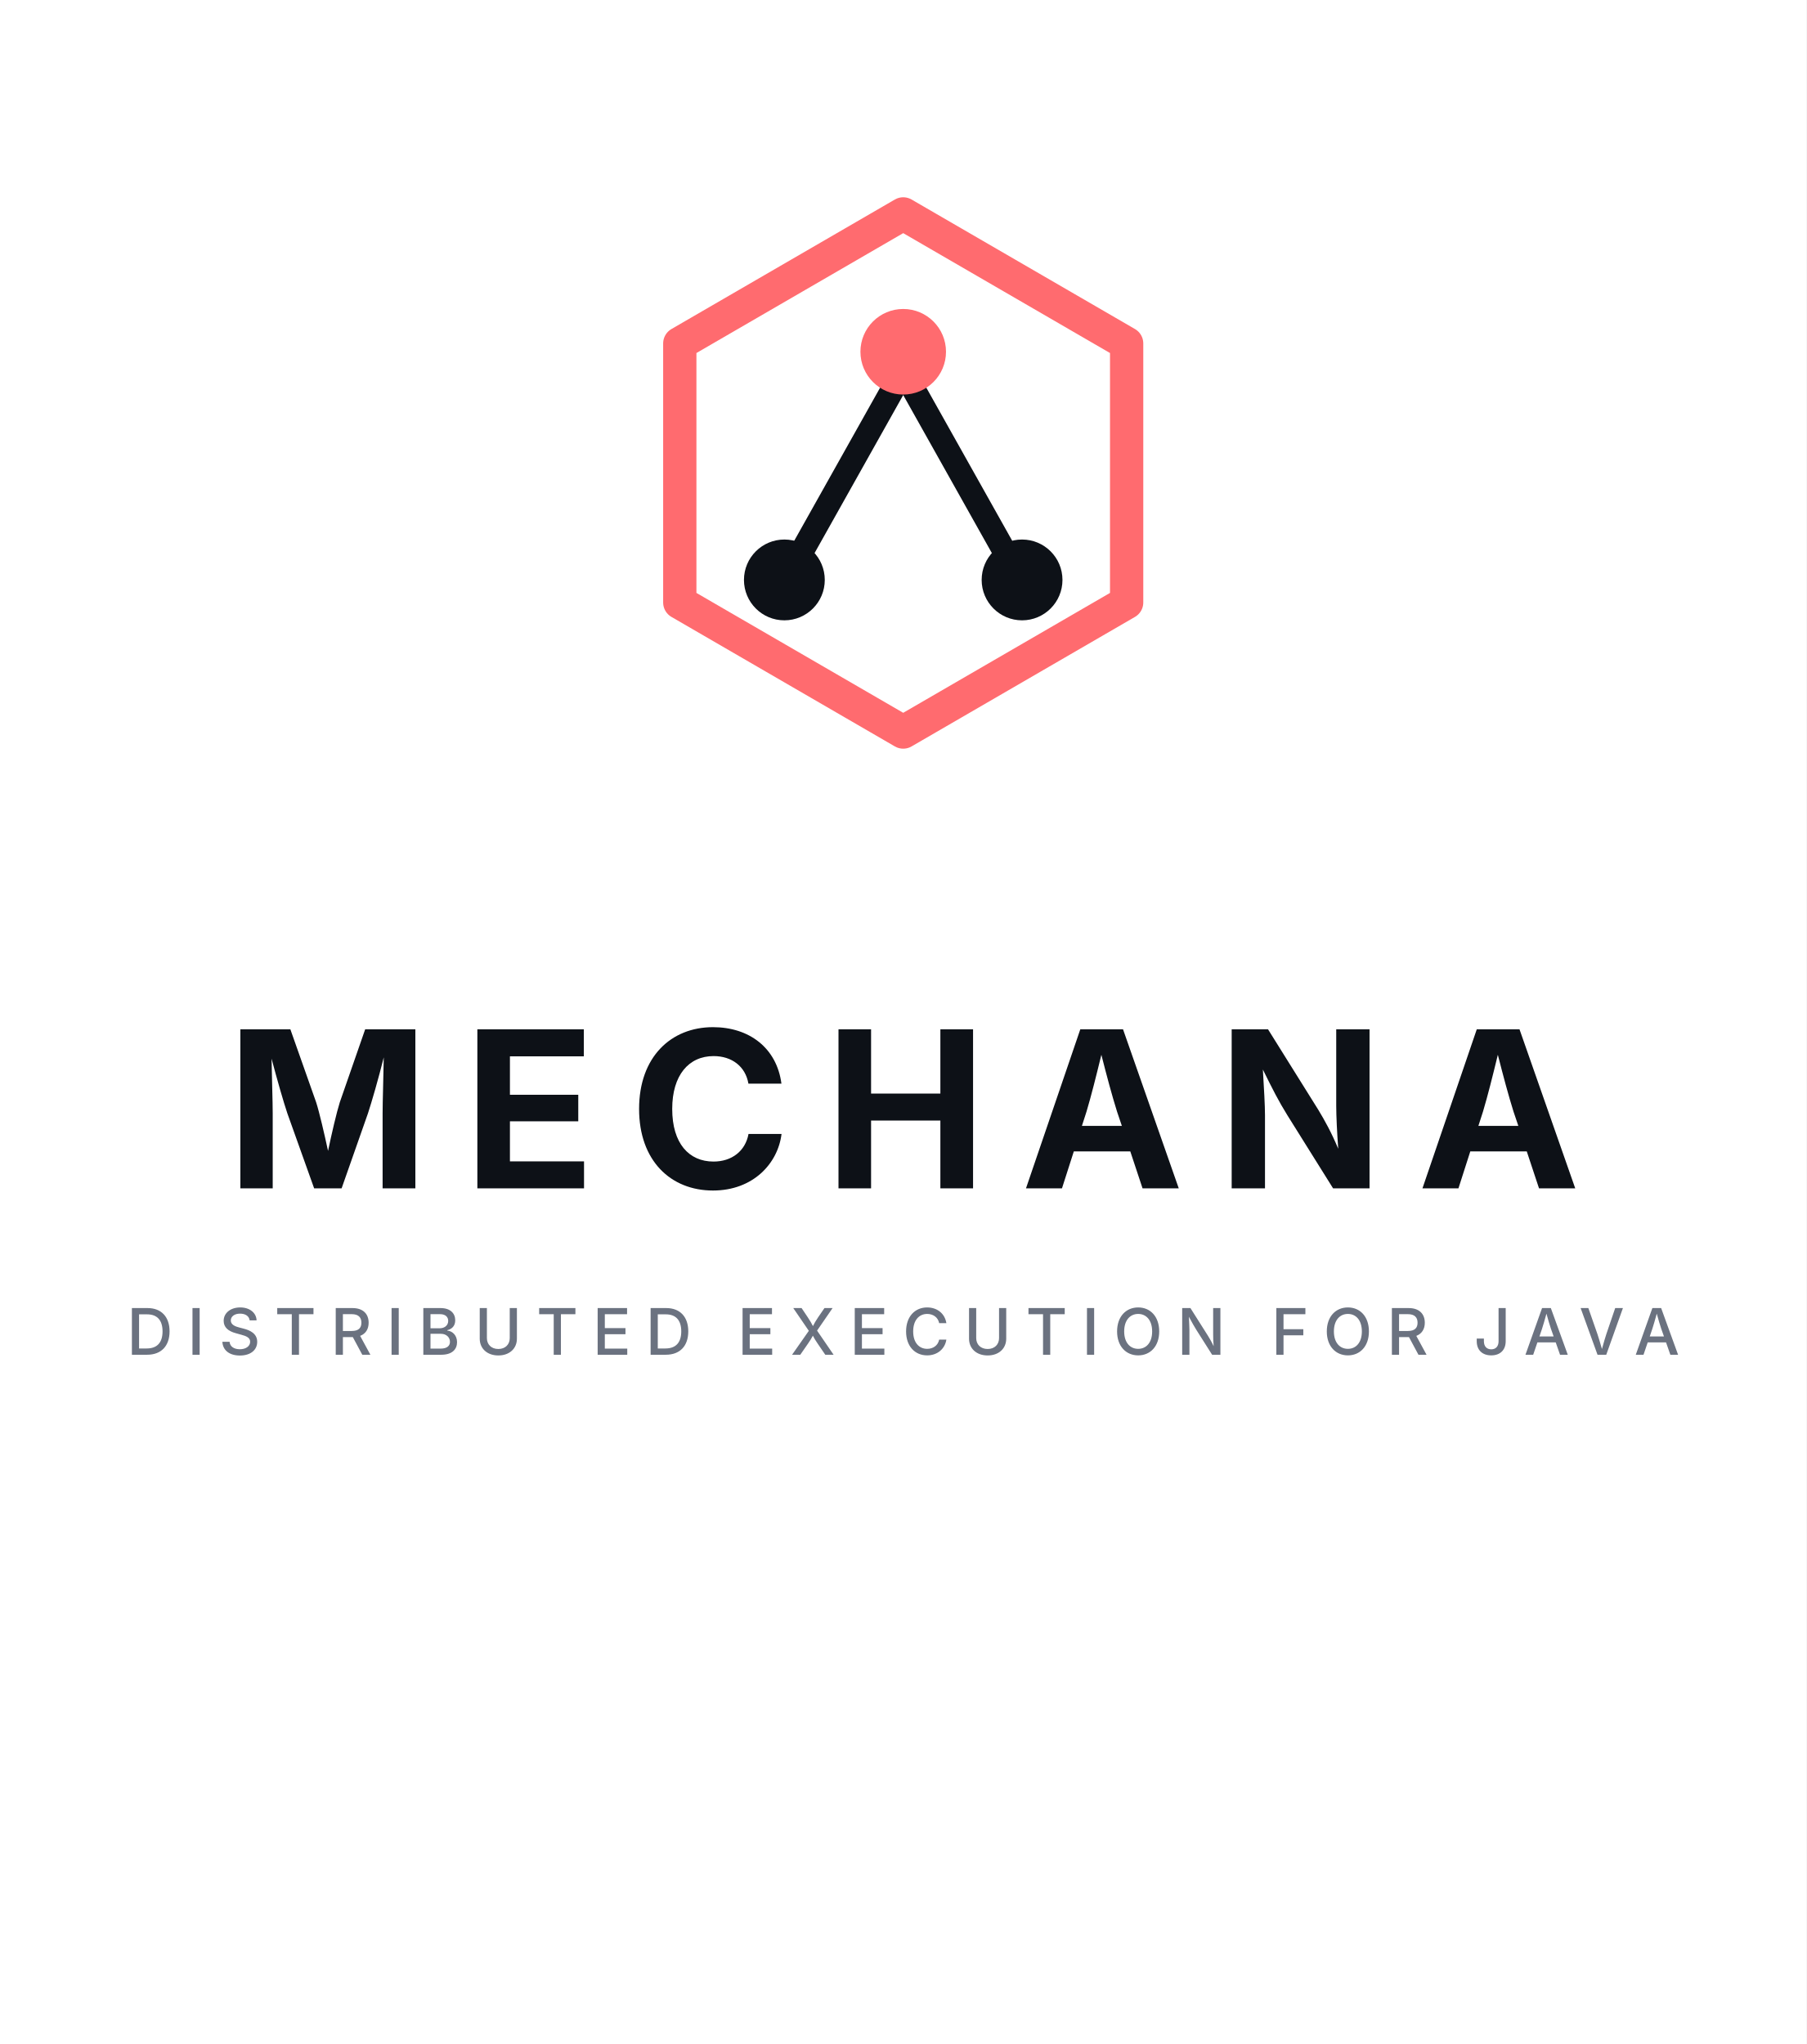
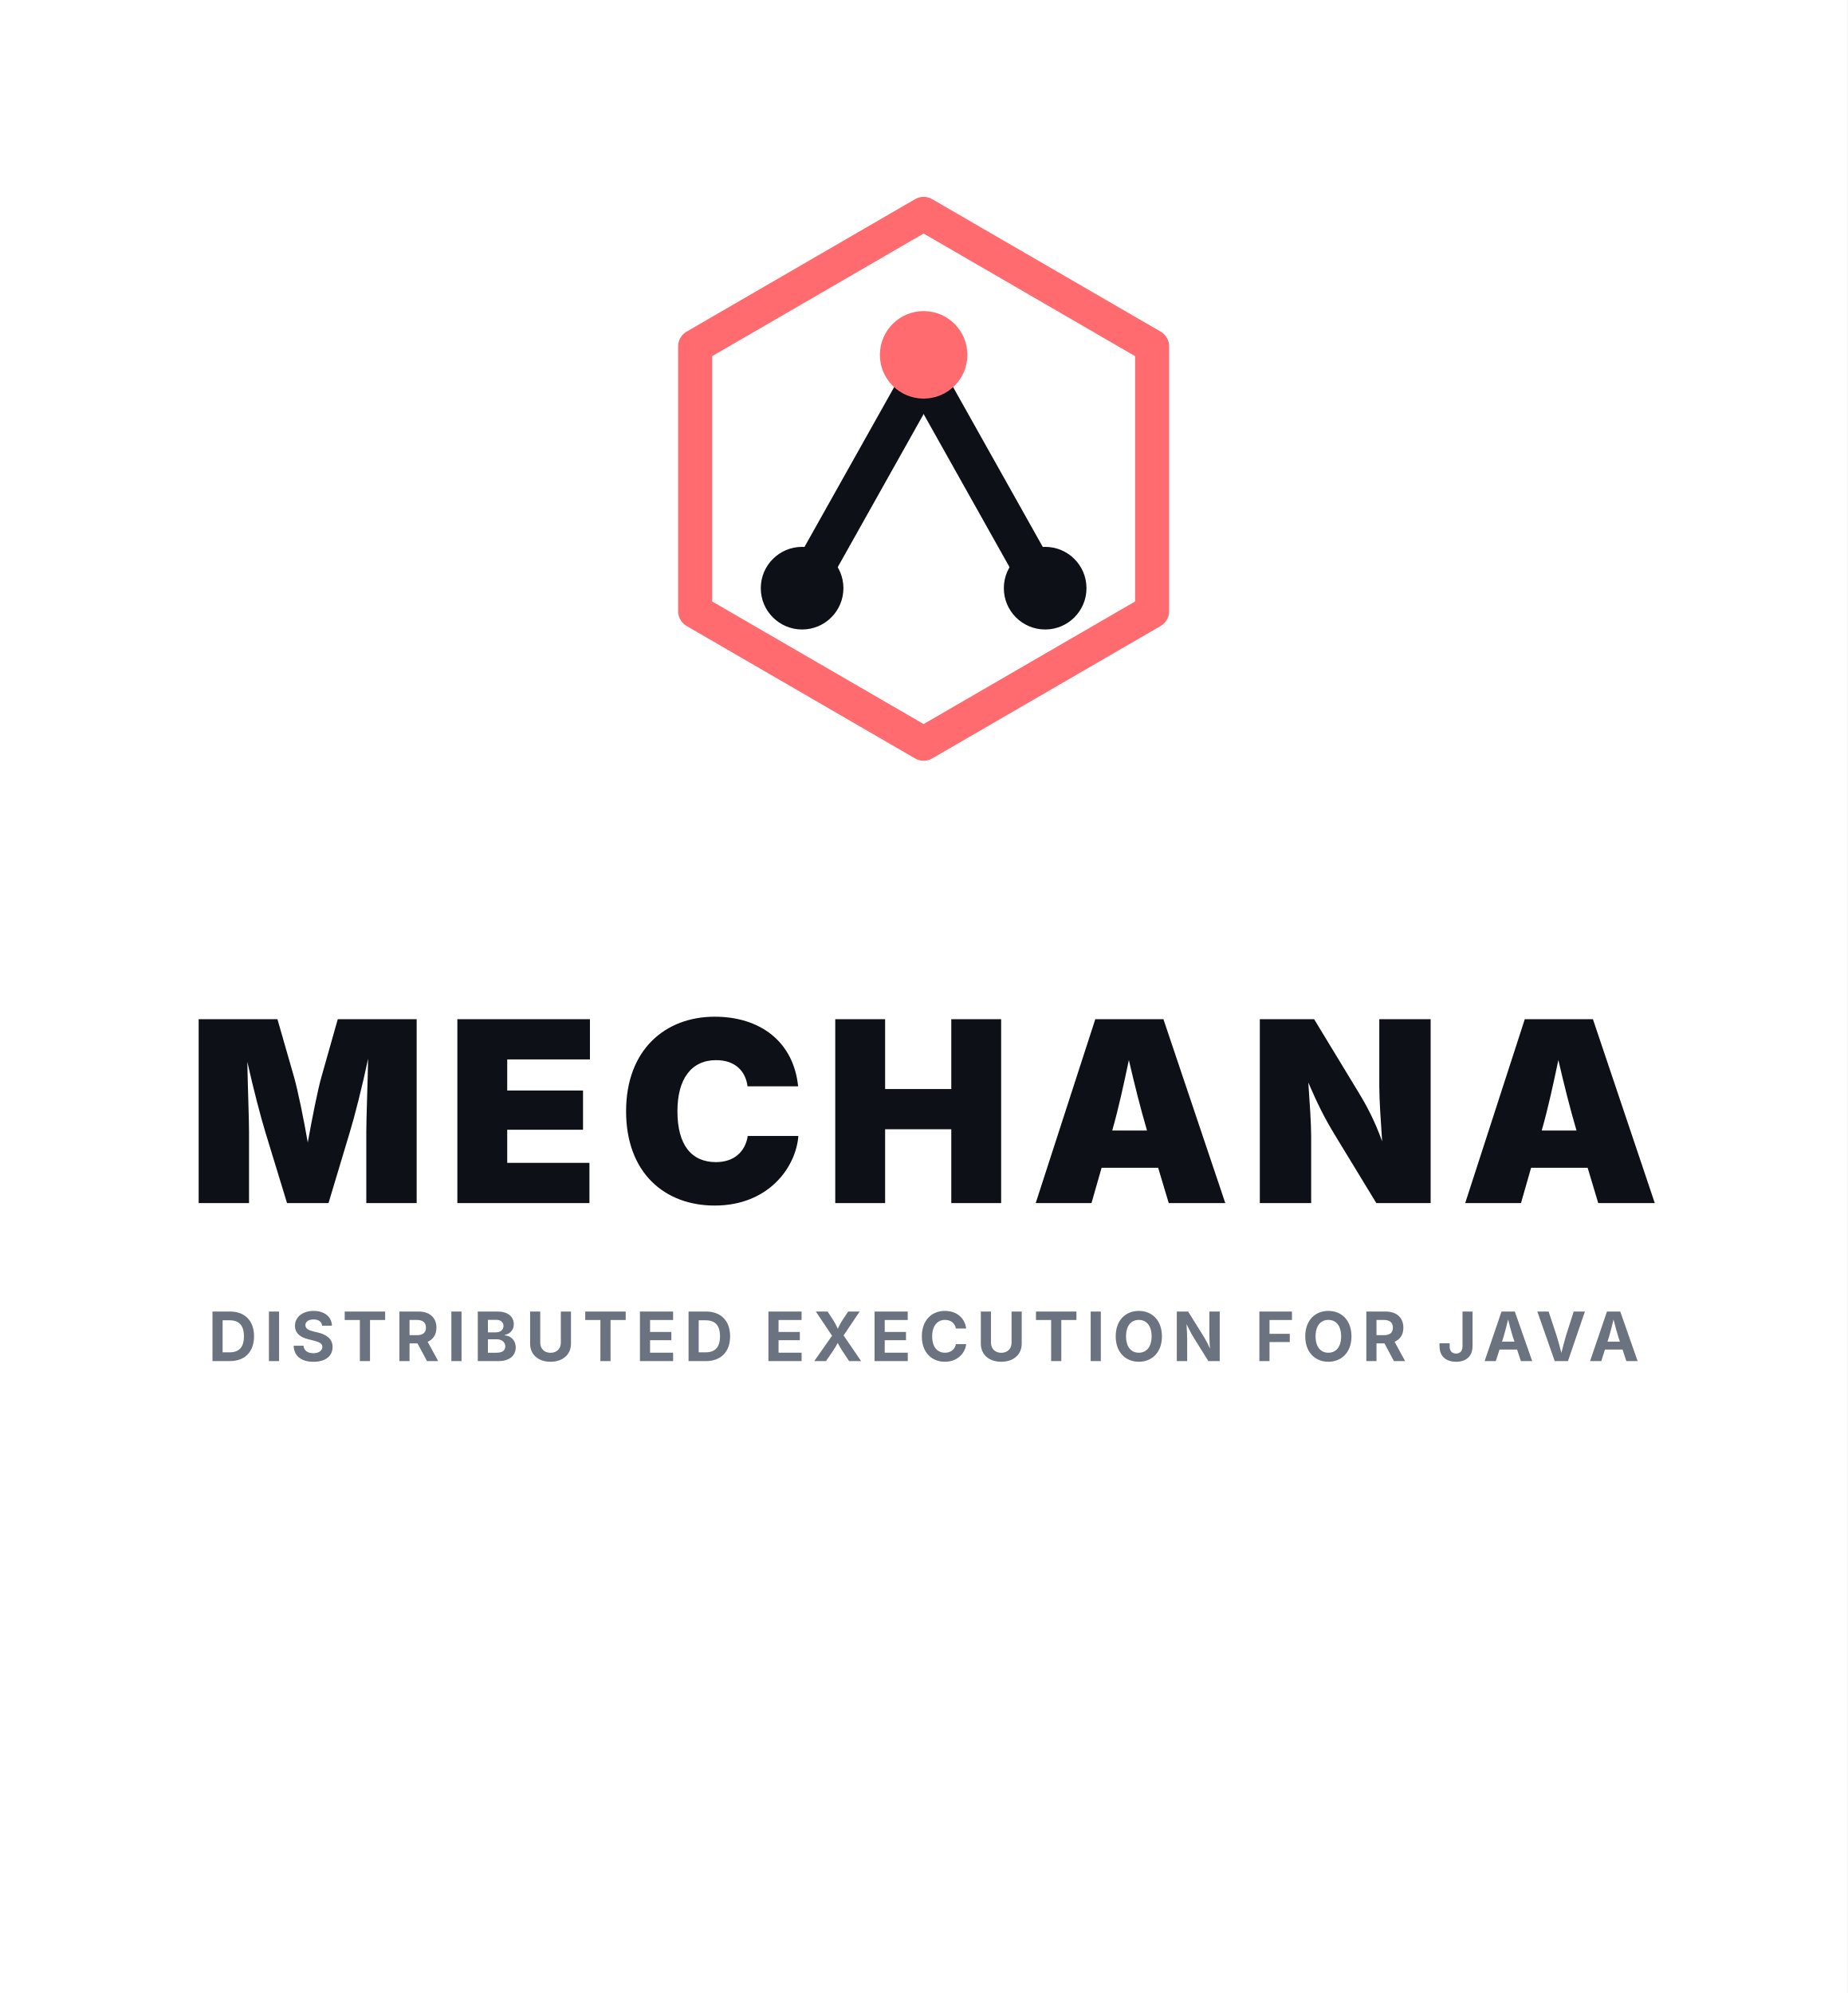
- <svg xmlns="http://www.w3.org/2000/svg" viewBox="0 0 760 860" role="img" aria-labelledby="title desc">
-   <rect width="760" height="860" fill="#FFFFFF" />
-   <g transform="translate(252 72)">
+ <svg xmlns="http://www.w3.org/2000/svg" viewBox="0 0 760 820" role="img" aria-labelledby="title desc">
+   <rect width="760" height="820" fill="#FFFFFF" />
+   <g transform="translate(252 70)">
    <path d="M128 18 L222 72.5 L222 181.5 L128 236 L34 181.5 L34 72.5 Z" fill="none" stroke="#FF6B6F" stroke-width="14" stroke-linejoin="round" />
-     <path d="M128 84 L82 166" fill="none" stroke="#0D1117" stroke-width="10" stroke-linecap="round" />
-     <path d="M128 84 L174 166" fill="none" stroke="#0D1117" stroke-width="10" stroke-linecap="round" />
+     <path d="M128 84 L82 166" fill="none" stroke="#0D1117" stroke-width="16" stroke-linecap="round" />
+     <path d="M128 84 L174 166" fill="none" stroke="#0D1117" stroke-width="16" stroke-linecap="round" />
    <circle cx="128" cy="76" r="18" fill="#FF6B6F" />
    <circle cx="78" cy="172" r="17" fill="#0D1117" />
    <circle cx="178" cy="172" r="17" fill="#0D1117" />
  </g>
-   <text x="380" y="500" text-anchor="middle" fill="#0D1117" font-family="Sora, Inter, ui-sans-serif, system-ui, sans-serif" font-size="92" font-weight="700" letter-spacing="14">MECHANA</text>
-   <text x="380" y="570" text-anchor="middle" fill="#6B7280" font-family="Sora, Inter, ui-sans-serif, system-ui, sans-serif" font-size="27" font-weight="500" letter-spacing="6">DISTRIBUTED EXECUTION FOR JAVA</text>
+   <text x="380" y="495" text-anchor="middle" fill="#0D1117" font-family="Sora, Inter, Arial, Helvetica, sans-serif" font-size="104" font-weight="850" letter-spacing="7">MECHANA</text>
+   <text x="380" y="560" text-anchor="middle" fill="#6B7280" font-family="Sora, Inter, Arial, Helvetica, sans-serif" font-size="28" font-weight="650" letter-spacing="3">DISTRIBUTED EXECUTION FOR JAVA</text>
</svg>
